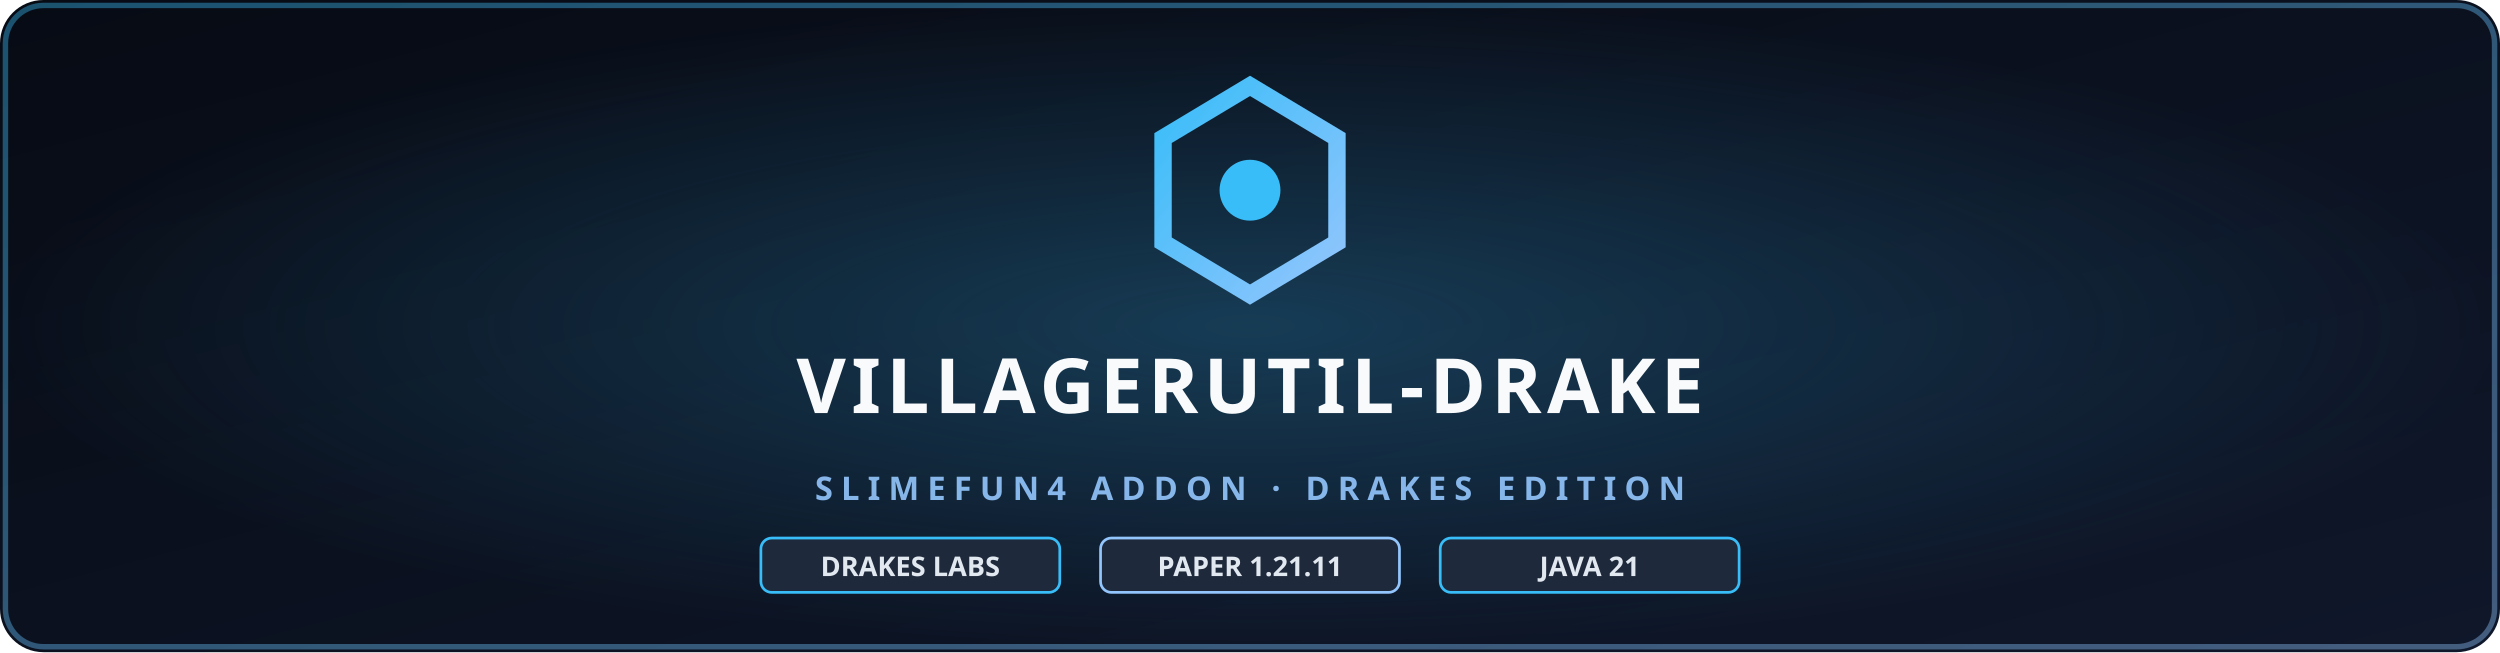
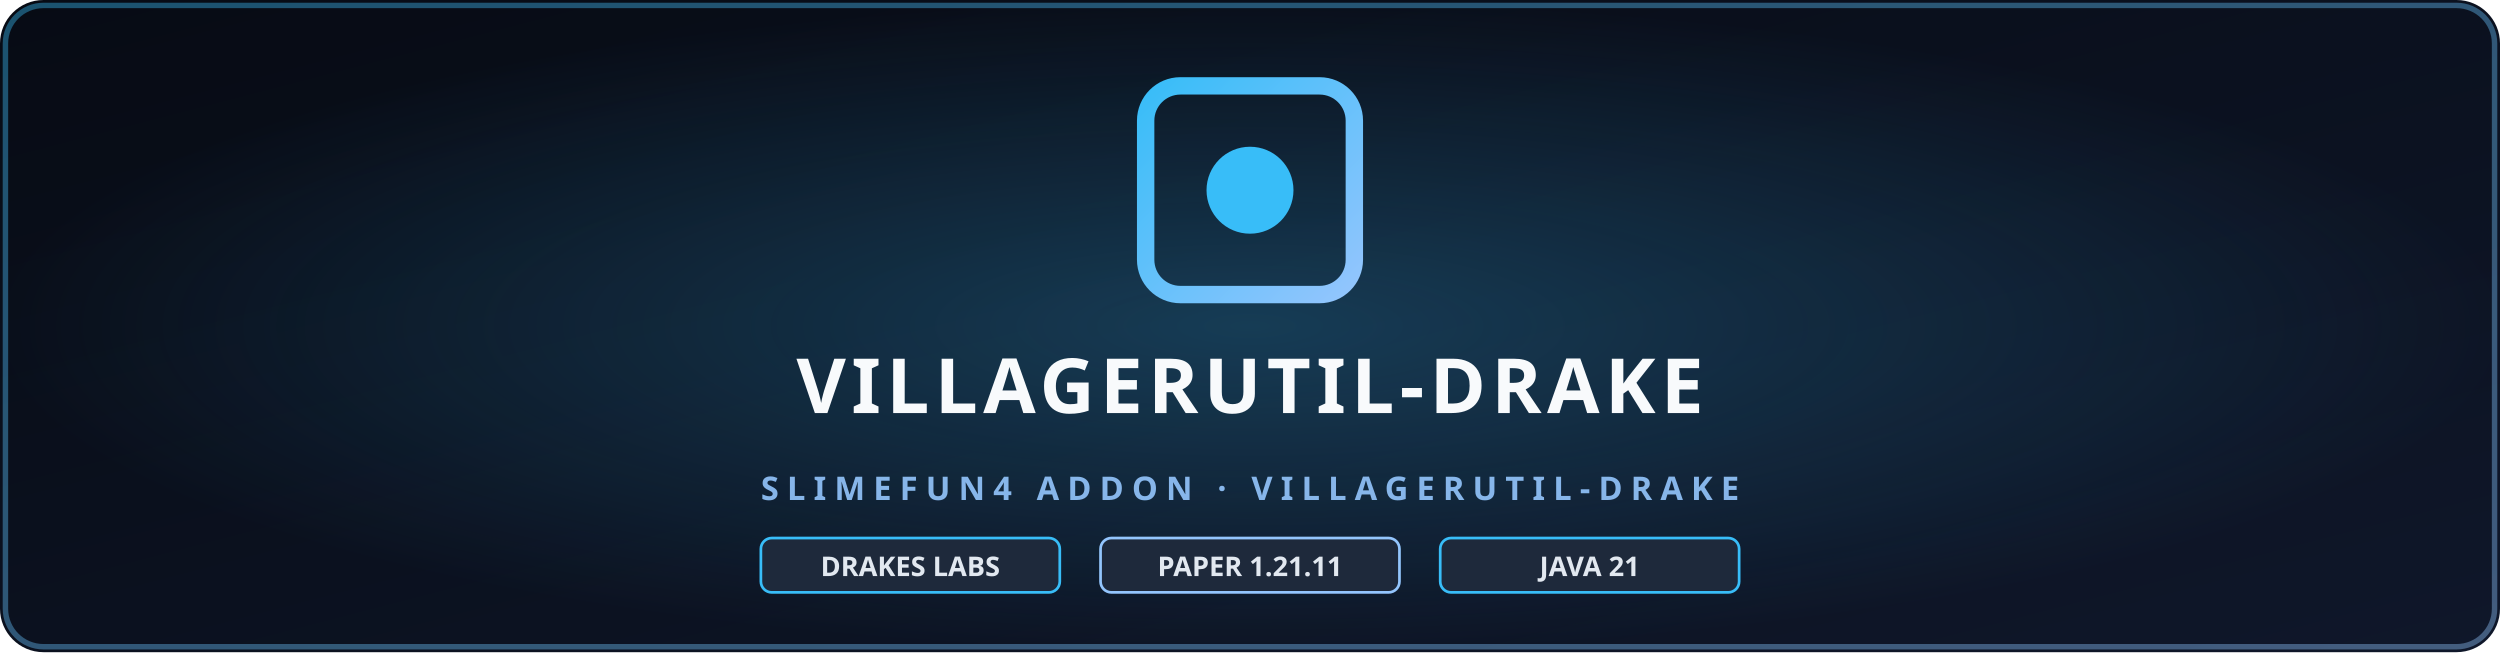
<svg xmlns="http://www.w3.org/2000/svg" viewBox="0 0 920 240" width="920" height="240" role="img" aria-label="VillagerUtil-drake Banner">
  <defs>
    <linearGradient id="bFondo" x1="0" y1="0" x2="1" y2="1">
      <stop offset="0%" stop-color="#070B14" />
      <stop offset="100%" stop-color="#0F172A" />
    </linearGradient>
    <linearGradient id="acG" x1="0" y1="0" x2="1" y2="1">
      <stop offset="0%" stop-color="#38BDF8" />
      <stop offset="100%" stop-color="#93C5FD" />
    </linearGradient>
    <radialGradient id="bHalo" cx="50%" cy="50%" r="50%">
      <stop offset="0%" stop-color="#38BDF8" stop-opacity="0.25" />
      <stop offset="100%" stop-color="#38BDF8" stop-opacity="0" />
    </radialGradient>
  </defs>
  <rect width="920" height="240" rx="16" fill="url(#bFondo)" />
  <rect width="920" height="240" rx="16" fill="url(#bHalo)" />
  <rect x="2" y="2" width="916" height="236" rx="14" fill="none" stroke="url(#acG)" stroke-width="2" opacity="0.4" />
  <g transform="translate(460,70) scale(1.6)">
-     <polygon points="0,-24 20,-12 20,12 0,24 -20,12 -20,-12" fill="none" stroke="url(#acG)" stroke-width="4" />
-     <circle cx="0" cy="0" r="7" fill="#38BDF8" />
+     <rect x="-24" y="-24" width="48" height="48" rx="8" fill="none" stroke="url(#acG)" stroke-width="4" />
+     <circle cx="0" cy="0" r="10" fill="#38BDF8" />
  </g>
  <text x="460" y="152" text-anchor="middle" font-family="'Segoe UI', system-ui, -apple-system, sans-serif" font-weight="900" font-size="28" fill="#F8FAFC" letter-spacing="2">
    VILLAGERUTIL-DRAKE
  </text>
  <text x="460" y="184" text-anchor="middle" font-family="'Segoe UI', system-ui, -apple-system, sans-serif" font-weight="700" font-size="12" fill="#93C5FD" letter-spacing="3" opacity="0.9">
-     SLIMEFUN4 ADDON · DRAKES EDITION
+     SLIMEFUN4 ADDON · VILLAGERUTIL-DRAKE
  </text>
  <g transform="translate(460, 210)">
    <rect x="-180" y="-12" width="110" height="20" rx="4" fill="#1E293B" stroke="#38BDF8" stroke-width="1" />
    <text x="-125" y="2" text-anchor="middle" font-family="sans-serif" font-size="10" font-weight="700" fill="#E2E8F0">DRAKES LABS</text>
    <rect x="-55" y="-12" width="110" height="20" rx="4" fill="#1E293B" stroke="#93C5FD" stroke-width="1" />
    <text x="0" y="2" text-anchor="middle" font-family="sans-serif" font-size="10" font-weight="700" fill="#E2E8F0">PAPER 1.21.11</text>
    <rect x="70" y="-12" width="110" height="20" rx="4" fill="#1E293B" stroke="#38BDF8" stroke-width="1" />
    <text x="125" y="2" text-anchor="middle" font-family="sans-serif" font-size="10" font-weight="700" fill="#E2E8F0">JAVA 21</text>
  </g>
</svg>
